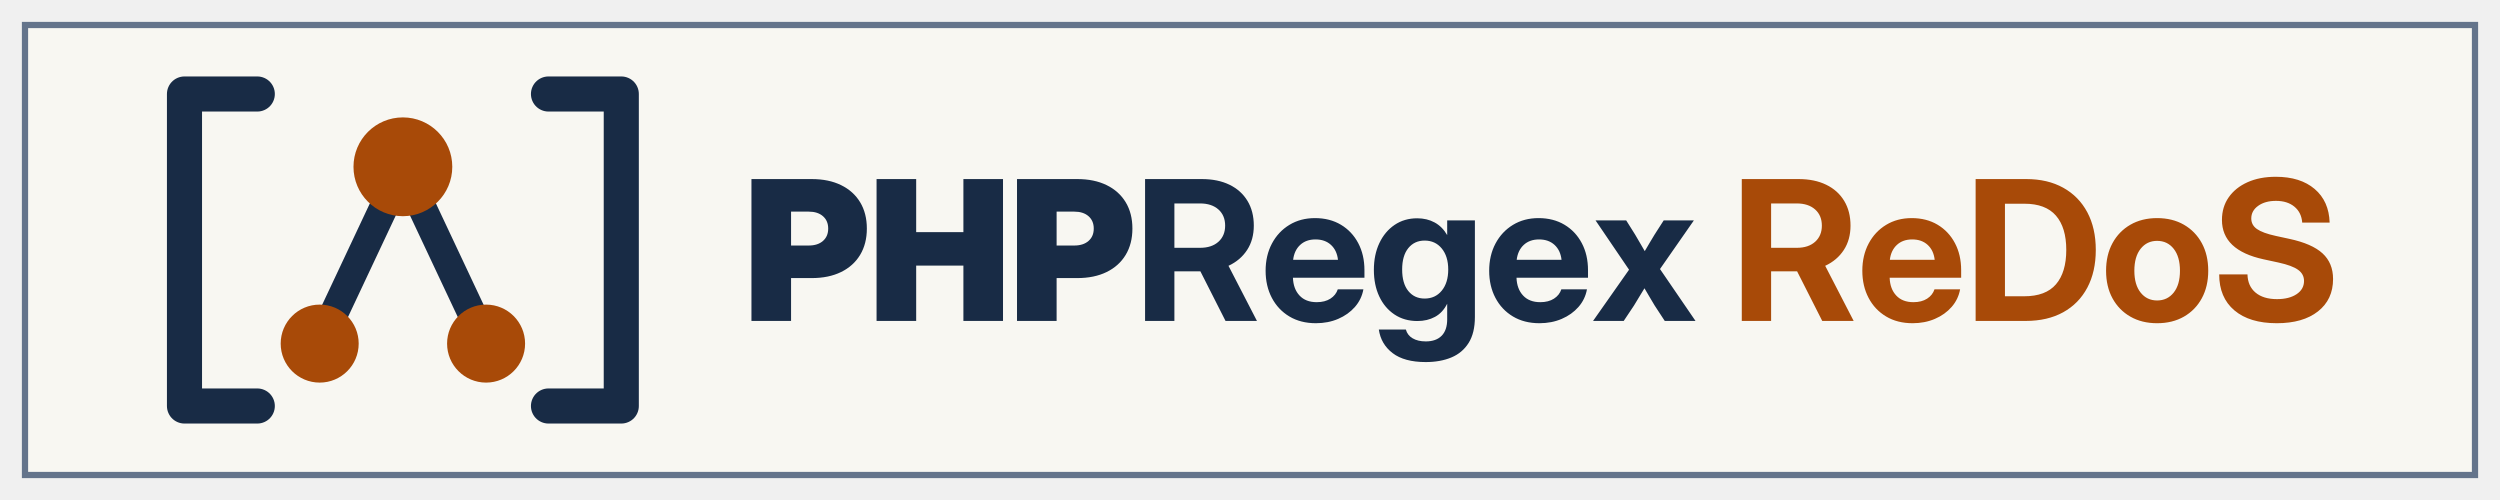
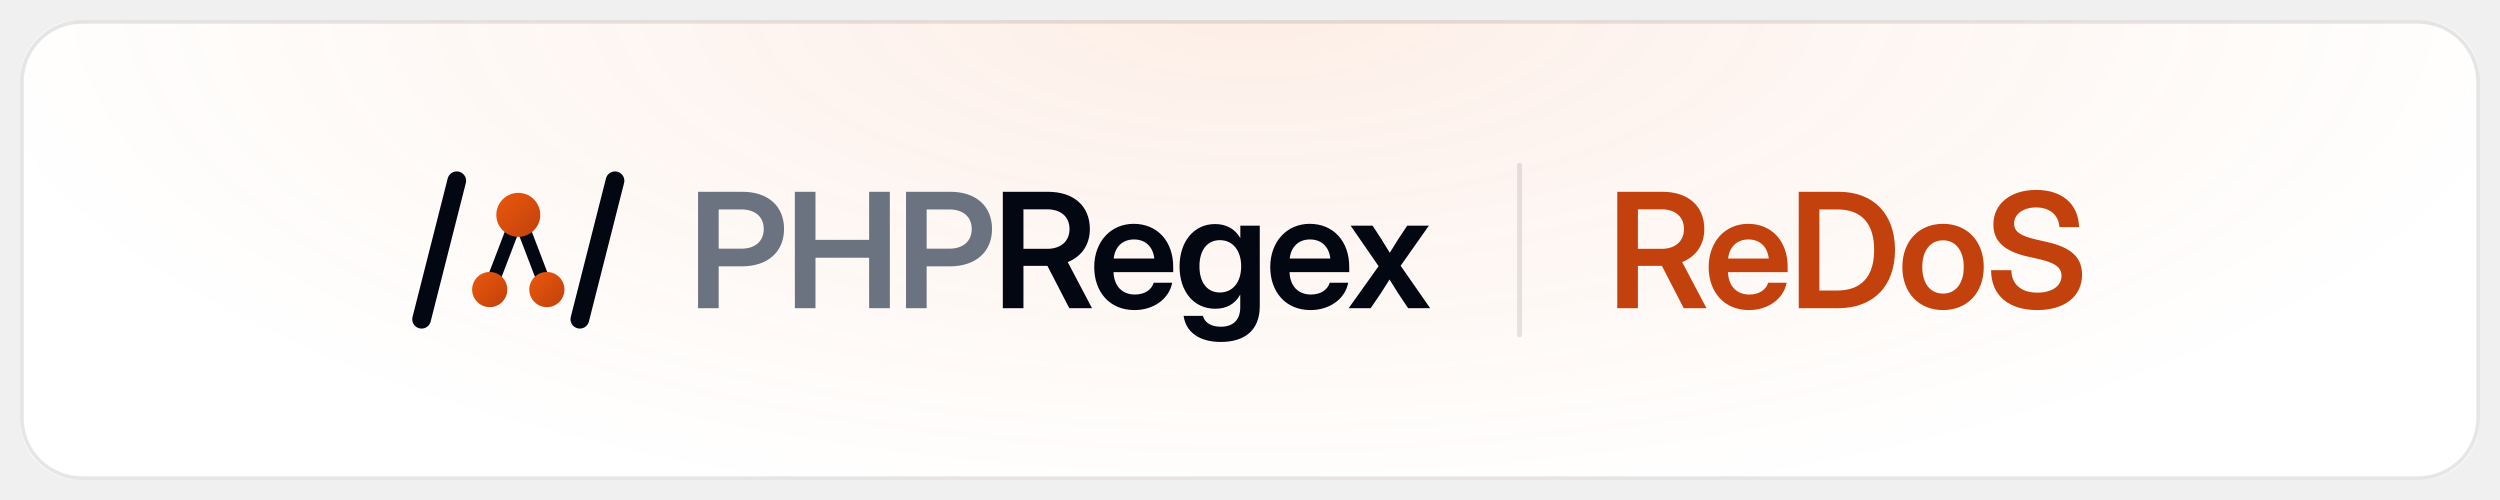
- <svg xmlns="http://www.w3.org/2000/svg" viewBox="0 0 1000 200" width="1000" height="200" role="img">
-   <style>.paper{fill:#F8F7F2}.ink-f{fill:#182B45}.ink-s{stroke:#182B45;fill:none}.amber-f{fill:#A84A08}</style>
-   <rect x="10" y="10" width="980" height="180" class="paper" stroke="#64748B" stroke-width="2.5" />
-   <g transform="translate(161.1538 100) scale(0.52)">
-     <g fill="none" class="ink-s" stroke-width="27" stroke-linecap="round" stroke-linejoin="round">
-       <path d="M-112-120H-168V120H-112" />
-       <path d="M112-120H168V120H112" />
+ <svg xmlns="http://www.w3.org/2000/svg" viewBox="0 0 1000 200" width="1000" height="200" role="img" aria-label="PHPRegex ReDoS">
+   <defs>
+     <linearGradient id="n" x1="0" y1="0" x2="1" y2="1">
+       <stop offset="0" stop-color="#EA580C" />
+       <stop offset="1" stop-color="#C2410C" />
+     </linearGradient>
+     <radialGradient id="halo" cx="500" cy="0" r="1" gradientUnits="userSpaceOnUse" gradientTransform="translate(500 0) scale(520 210) translate(-500 0)">
+       <stop offset="0" stop-color="rgba(234,88,12,0.10)" />
+       <stop offset="1" stop-color="rgba(234,88,12,0.10)" stop-opacity="0" />
+     </radialGradient>
+   </defs>
+   <rect x="8" y="8" width="984" height="184" rx="24" fill="#FFFFFF" />
+   <rect x="8" y="8" width="984" height="184" rx="24" fill="url(#halo)" />
+   <rect x="8.75" y="8.75" width="982.5" height="182.5" rx="24" fill="none" stroke="rgba(3,7,18,0.10)" stroke-width="1.5" />
+   <g transform="translate(207.32 100.00) scale(0.2198)">
+     <g fill="none" stroke="#030712" stroke-linecap="round">
+       <path d="M-176 126L-112 -126M112 126L176 -126" stroke-width="34" />
+       <path d="M0 -64L-52 72M0 -64L52 72" stroke-width="24" />
    </g>
-     <g transform="translate(0 14)">
-       <path d="M0-78L-64 58M0-78L64 58" fill="none" class="ink-s" stroke-width="22" stroke-linecap="round" />
-       <circle cx="0" cy="-78" r="38" class="amber-f" />
-       <circle cx="-64" cy="58" r="30" class="amber-f" />
-       <circle cx="64" cy="58" r="30" class="amber-f" />
+     <g fill="url(#n)">
+       <circle cx="0" cy="-64" r="40" />
+       <circle cx="-52" cy="72" r="32" />
+       <circle cx="52" cy="72" r="32" />
    </g>
  </g>
-   <g transform="translate(297.5338 128.374)">
-     <path d="M3.047 0.0V-56.748H27.155Q33.935 -56.748 38.886 -54.33Q43.837 -51.911 46.522 -47.474Q49.207 -43.037 49.207 -36.943Q49.207 -30.888 46.522 -26.432Q43.837 -21.976 38.886 -19.557Q33.935 -17.139 27.155 -17.139H18.891V0.0ZM18.891 -30.164H25.975Q29.555 -30.164 31.649 -31.992Q33.744 -33.82 33.744 -36.943Q33.744 -40.066 31.649 -41.895Q29.555 -43.723 25.975 -43.723H18.891ZM53.092 0.0V-56.748H68.936V-35.534H87.826V-56.748H103.67V0.0H87.826V-22.128H68.936V0.0ZM109.269 0.0V-56.748H133.377Q140.156 -56.748 145.107 -54.33Q150.059 -51.911 152.744 -47.474Q155.429 -43.037 155.429 -36.943Q155.429 -30.888 152.744 -26.432Q150.059 -21.976 145.107 -19.557Q140.156 -17.139 133.377 -17.139H125.112V0.0ZM125.112 -30.164H132.196Q135.776 -30.164 137.871 -31.992Q139.966 -33.82 139.966 -36.943Q139.966 -40.066 137.871 -41.895Q135.776 -43.723 132.196 -43.723H125.112Z" class="ink-f" />
-     <path transform="translate(156.2666 0)" d="M4.228 0.0V-56.748H26.927Q33.325 -56.748 37.991 -54.482Q42.656 -52.216 45.189 -48.026Q47.722 -43.837 47.722 -38.124Q47.722 -32.487 45.037 -28.374Q42.352 -24.261 37.591 -22.052L48.979 0.0H36.41L26.355 -19.843Q26.317 -19.843 26.241 -19.843H15.958V0.0ZM15.958 -29.25H26.241Q30.888 -29.25 33.573 -31.668Q36.258 -34.087 36.258 -38.124Q36.258 -42.199 33.554 -44.599Q30.85 -46.998 26.203 -46.998H15.958ZM72.554 0.914Q66.46 0.914 61.947 -1.79Q57.434 -4.494 54.939 -9.236Q52.444 -13.978 52.444 -20.071Q52.444 -26.203 54.977 -30.964Q57.51 -35.725 61.966 -38.429Q66.422 -41.133 72.173 -41.133Q78.114 -41.133 82.551 -38.486Q86.988 -35.839 89.483 -31.135Q91.978 -26.432 91.978 -20.3V-17.291H63.375Q63.527 -12.835 66.003 -10.169Q68.479 -7.503 72.896 -7.503Q76.172 -7.503 78.362 -8.912Q80.552 -10.321 81.313 -12.645H91.559Q90.835 -8.646 88.169 -5.599Q85.503 -2.552 81.466 -0.819Q77.429 0.914 72.554 0.914ZM63.451 -24.451H81.39Q80.971 -28.222 78.59 -30.412Q76.21 -32.602 72.401 -32.602Q68.631 -32.602 66.27 -30.412Q63.908 -28.222 63.451 -24.451ZM116.505 16.453Q107.936 16.453 103.251 12.873Q98.566 9.293 97.729 3.428H108.545Q109.154 5.713 111.249 6.951Q113.344 8.188 116.505 8.188Q120.618 8.188 122.846 5.941Q125.074 3.694 125.074 -0.647V-6.817H125.036Q123.246 -3.275 120.18 -1.619Q117.114 0.038 113.153 0.038Q107.897 0.038 103.975 -2.59Q100.052 -5.218 97.9 -9.807Q95.748 -14.396 95.748 -20.414Q95.748 -26.47 97.938 -31.116Q100.128 -35.763 104.032 -38.41Q107.936 -41.057 113.077 -41.057Q116.962 -41.057 120.028 -39.4Q123.094 -37.743 125.036 -34.392H125.074V-40.219H136.157V-1.562Q136.157 4.799 133.663 8.779Q131.168 12.759 126.75 14.606Q122.332 16.453 116.505 16.453ZM116.048 -8.95Q120.313 -8.95 122.903 -12.111Q125.493 -15.272 125.493 -20.566Q125.493 -25.822 122.903 -28.983Q120.313 -32.145 116.048 -32.145Q111.973 -32.145 109.516 -29.117Q107.06 -26.089 107.06 -20.566Q107.06 -15.006 109.516 -11.978Q111.973 -8.95 116.048 -8.95ZM161.979 0.914Q155.886 0.914 151.373 -1.79Q146.859 -4.494 144.365 -9.236Q141.87 -13.978 141.87 -20.071Q141.87 -26.203 144.403 -30.964Q146.936 -35.725 151.392 -38.429Q155.848 -41.133 161.599 -41.133Q167.54 -41.133 171.977 -38.486Q176.414 -35.839 178.909 -31.135Q181.403 -26.432 181.403 -20.3V-17.291H152.801Q152.953 -12.835 155.429 -10.169Q157.904 -7.503 162.322 -7.503Q165.598 -7.503 167.788 -8.912Q169.978 -10.321 170.739 -12.645H180.984Q180.261 -8.646 177.595 -5.599Q174.929 -2.552 170.892 -0.819Q166.854 0.914 161.979 0.914ZM152.877 -24.451H170.815Q170.396 -28.222 168.016 -30.412Q165.636 -32.602 161.827 -32.602Q158.057 -32.602 155.695 -30.412Q153.334 -28.222 152.877 -24.451ZM183.422 0.0 197.818 -20.49 184.412 -40.219H196.676L200.218 -34.582Q201.246 -32.83 202.198 -31.192Q203.15 -29.555 204.103 -27.917Q205.055 -29.555 206.026 -31.192Q206.997 -32.83 208.063 -34.582L211.682 -40.219H223.755L210.196 -20.757L224.402 0.0H212.101L208.063 -6.17Q206.959 -7.998 205.969 -9.693Q204.979 -11.388 203.988 -13.063Q202.96 -11.388 201.932 -9.693Q200.903 -7.998 199.799 -6.17L195.686 0.0Z" class="ink-f" />
-     <path transform="translate(394.9512 0)" d="M4.228 0.0V-56.748H26.927Q33.325 -56.748 37.991 -54.482Q42.656 -52.216 45.189 -48.026Q47.722 -43.837 47.722 -38.124Q47.722 -32.487 45.037 -28.374Q42.352 -24.261 37.591 -22.052L48.979 0.0H36.41L26.355 -19.843Q26.317 -19.843 26.241 -19.843H15.958V0.0ZM15.958 -29.25H26.241Q30.888 -29.25 33.573 -31.668Q36.258 -34.087 36.258 -38.124Q36.258 -42.199 33.554 -44.599Q30.85 -46.998 26.203 -46.998H15.958ZM72.554 0.914Q66.46 0.914 61.947 -1.79Q57.434 -4.494 54.939 -9.236Q52.444 -13.978 52.444 -20.071Q52.444 -26.203 54.977 -30.964Q57.51 -35.725 61.966 -38.429Q66.422 -41.133 72.173 -41.133Q78.114 -41.133 82.551 -38.486Q86.988 -35.839 89.483 -31.135Q91.978 -26.432 91.978 -20.3V-17.291H63.375Q63.527 -12.835 66.003 -10.169Q68.479 -7.503 72.896 -7.503Q76.172 -7.503 78.362 -8.912Q80.552 -10.321 81.313 -12.645H91.559Q90.835 -8.646 88.169 -5.599Q85.503 -2.552 81.466 -0.819Q77.429 0.914 72.554 0.914ZM63.451 -24.451H81.39Q80.971 -28.222 78.59 -30.412Q76.21 -32.602 72.401 -32.602Q68.631 -32.602 66.27 -30.412Q63.908 -28.222 63.451 -24.451ZM117.8 0.0H97.767V-56.748H118.028Q126.56 -56.748 132.806 -53.282Q139.052 -49.816 142.441 -43.456Q145.831 -37.096 145.831 -28.412Q145.831 -19.69 142.441 -13.311Q139.052 -6.932 132.787 -3.466Q126.521 0.0 117.8 0.0ZM109.497 -9.864H117.19Q125.798 -9.864 129.911 -14.663Q134.024 -19.462 134.024 -28.412Q134.024 -37.362 129.892 -42.123Q125.76 -46.884 117.305 -46.884H109.497ZM170.358 0.914Q164.265 0.914 159.675 -1.714Q155.086 -4.342 152.515 -9.045Q149.944 -13.749 149.944 -20.071Q149.944 -26.394 152.515 -31.116Q155.086 -35.839 159.675 -38.486Q164.265 -41.133 170.358 -41.133Q176.49 -41.133 181.08 -38.486Q185.669 -35.839 188.24 -31.116Q190.811 -26.394 190.811 -20.071Q190.811 -13.787 188.24 -9.064Q185.669 -4.342 181.08 -1.714Q176.49 0.914 170.358 0.914ZM170.358 -8.188Q174.472 -8.188 176.985 -11.331Q179.499 -14.473 179.499 -20.071Q179.499 -25.708 176.985 -28.869Q174.472 -32.03 170.358 -32.03Q166.283 -32.03 163.77 -28.869Q161.256 -25.708 161.256 -20.071Q161.256 -14.473 163.77 -11.331Q166.283 -8.188 170.358 -8.188ZM218.232 0.914Q207.34 0.914 201.265 -4.228Q195.19 -9.369 195.19 -18.624H206.502Q206.616 -13.939 209.739 -11.331Q212.862 -8.722 218.309 -8.722Q223.184 -8.722 226.154 -10.702Q229.125 -12.683 229.125 -15.996Q229.125 -18.738 226.745 -20.452Q224.364 -22.166 218.956 -23.347L212.977 -24.642Q196.295 -28.26 196.295 -40.409Q196.295 -45.589 198.999 -49.455Q201.703 -53.32 206.54 -55.491Q211.377 -57.662 217.852 -57.662Q227.64 -57.662 233.372 -52.787Q239.104 -47.912 239.37 -39.343H228.401Q228.097 -43.38 225.278 -45.703Q222.46 -48.026 217.89 -48.026Q213.548 -48.026 210.787 -46.046Q208.025 -44.065 208.025 -40.98Q208.025 -38.353 210.311 -36.753Q212.596 -35.153 217.813 -34.011L223.26 -32.83Q232.324 -30.888 236.533 -27.022Q240.741 -23.156 240.741 -16.758Q240.741 -8.569 234.724 -3.828Q228.706 0.914 218.232 0.914Z" class="amber-f" />
-   </g>
+   <path d="M279.22 123.28H287.47V106.53H296.84C307.06 106.53 313.62 100.75 313.62 91.59C313.62 82.47 307.22 76.72 297 76.72H279.22ZM287.47 99.47V83.78H296.53C302.09 83.78 305.5 86.75 305.5 91.59C305.5 96.47 302.09 99.47 296.53 99.47Z M317.94 123.28H326.19V103.09H347.65V123.28H355.94V76.72H347.65V95.94H326.19V76.72H317.94Z M362.41 123.28H370.66V106.53H380.03C390.25 106.53 396.81 100.75 396.81 91.59C396.81 82.47 390.41 76.72 380.19 76.72H362.41ZM370.66 99.47V83.78H379.72C385.28 83.78 388.69 86.75 388.69 91.59C388.69 96.47 385.28 99.47 379.72 99.47Z" fill="#6B7280" />
+   <path d="M401.13 123.28H409.38V106.34H418.75C418.84 106.34 418.91 106.34 418.97 106.34L427.72 123.28H436.81L427.09 104.84C432.63 102.59 435.94 97.94 435.94 91.59C435.94 82.47 429.53 76.72 419.28 76.72H401.13ZM409.38 99.53V83.72H418.81C424.38 83.72 427.81 86.75 427.81 91.59C427.81 96.47 424.38 99.53 418.88 99.53Z M453.78 124.03C461.5 124.03 467.63 119.56 468.88 113.09H461.5C460.6 115.91 457.94 117.81 453.97 117.81C448.66 117.81 445.6 114.22 445.41 108.84H469.28V106.69C469.28 96.56 462.97 89.53 453.47 89.53C444.22 89.53 437.69 96.78 437.69 106.81C437.69 116.81 443.88 124.03 453.78 124.03ZM445.47 103.41C446 98.69 449.03 95.78 453.6 95.78C458.16 95.78 461.22 98.69 461.72 103.41Z M488.32 136.78C497.25 136.78 503.91 132.66 503.91 122.44V90.28H496.13V95.19H496.1C493.91 91.41 490.32 89.62 486.03 89.62C477.57 89.62 471.82 96.59 471.82 106.62C471.82 116.56 477.47 123.5 486.1 123.5C490.44 123.5 493.94 121.75 496.07 117.88H496.1V122.91C496.1 127.97 493.25 130.69 488.32 130.69C484.63 130.69 481.91 129.19 481.16 126.34H473.44C474.32 132.75 479.6 136.78 488.32 136.78ZM487.94 117C483.07 117 479.78 113.28 479.78 106.53C479.78 99.81 483.07 96.06 487.94 96.06C493.1 96.06 496.47 100.19 496.47 106.53C496.47 112.88 493.1 117 487.94 117Z M524.19 124.03C531.91 124.03 538.04 119.56 539.29 113.09H531.91C531 115.91 528.35 117.81 524.38 117.81C519.07 117.81 516 114.22 515.82 108.84H539.69V106.69C539.69 96.56 533.38 89.53 523.88 89.53C514.63 89.53 508.1 96.78 508.1 106.81C508.1 116.81 514.29 124.03 524.19 124.03ZM515.88 103.41C516.41 98.69 519.44 95.78 524 95.78C528.57 95.78 531.63 98.69 532.13 103.41Z M539.47 123.28H548.26L552.26 117.41C553.51 115.47 554.66 113.62 555.82 111.81C556.97 113.62 558.1 115.47 559.32 117.41L563.26 123.28H572.07L560.26 106.31L571.54 90.28H562.88L559.38 95.53C558.16 97.47 557.04 99.28 555.91 101.12C554.79 99.28 553.66 97.47 552.47 95.53L549.04 90.28H540.26L551.44 106.47Z" fill="#030712" />
+   <rect x="606.83" y="65.08" width="2" height="69.84" rx="1" fill="rgba(3,7,18,0.10)" />
+   <path d="M646.91 123.28H655.16V106.34H664.53C664.62 106.34 664.69 106.34 664.75 106.34L673.5 123.28H682.59L672.87 104.84C678.41 102.59 681.72 97.94 681.72 91.59C681.72 82.47 675.31 76.72 665.06 76.72H646.91ZM655.16 99.53V83.72H664.59C670.16 83.72 673.59 86.75 673.59 91.59C673.59 96.47 670.16 99.53 664.66 99.53Z M699.56 124.03C707.28 124.03 713.41 119.56 714.66 113.09H707.28C706.38 115.91 703.72 117.81 699.75 117.81C694.44 117.81 691.38 114.22 691.19 108.84H715.06V106.69C715.06 96.56 708.75 89.53 699.25 89.53C690 89.53 683.47 96.78 683.47 106.81C683.47 116.81 689.66 124.03 699.56 124.03ZM691.25 103.41C691.78 98.69 694.81 95.78 699.38 95.78C703.94 95.78 707 98.69 707.5 103.41Z M735.22 123.28C749.47 123.28 758 114.34 758 99.94C758 85.62 749.41 76.72 735.56 76.72H719.5V123.28ZM727.75 116.22V83.78H735.03C744.85 83.78 749.66 89.69 749.66 99.94C749.66 110.28 744.91 116.22 734.78 116.22Z M777.22 124.03C786.94 124.03 793.5 117.06 793.5 106.81C793.5 96.56 786.94 89.53 777.22 89.53C767.5 89.53 760.94 96.56 760.94 106.81C760.94 117.06 767.5 124.03 777.22 124.03ZM777.22 117.44C772.13 117.44 768.91 113.41 768.91 106.81C768.91 100.19 772.16 96.12 777.22 96.12C782.25 96.12 785.5 100.22 785.5 106.81C785.5 113.38 782.28 117.44 777.22 117.44Z M814.88 124.03C825.91 124.03 832.82 118.53 832.82 109.84C832.82 103 828.47 98.97 818.82 96.81L814.1 95.72C808.04 94.31 805.63 92.56 805.63 89.44C805.63 85.62 809.29 82.97 814.44 82.97C819.88 82.97 823.44 85.94 823.79 90.84H831.63C831.35 81.59 824.88 75.97 814.47 75.97C804.19 75.97 797.35 81.53 797.35 89.84C797.35 96.38 801.63 100.47 810.94 102.59L815.94 103.72C822.16 105.16 824.6 107.06 824.6 110.34C824.6 114.44 820.75 117.06 814.94 117.06C808.47 117.06 804.6 113.72 804.54 108.09H796.44C796.44 118.06 803.35 124.03 814.88 124.03Z" fill="#C2410C" />
</svg>
